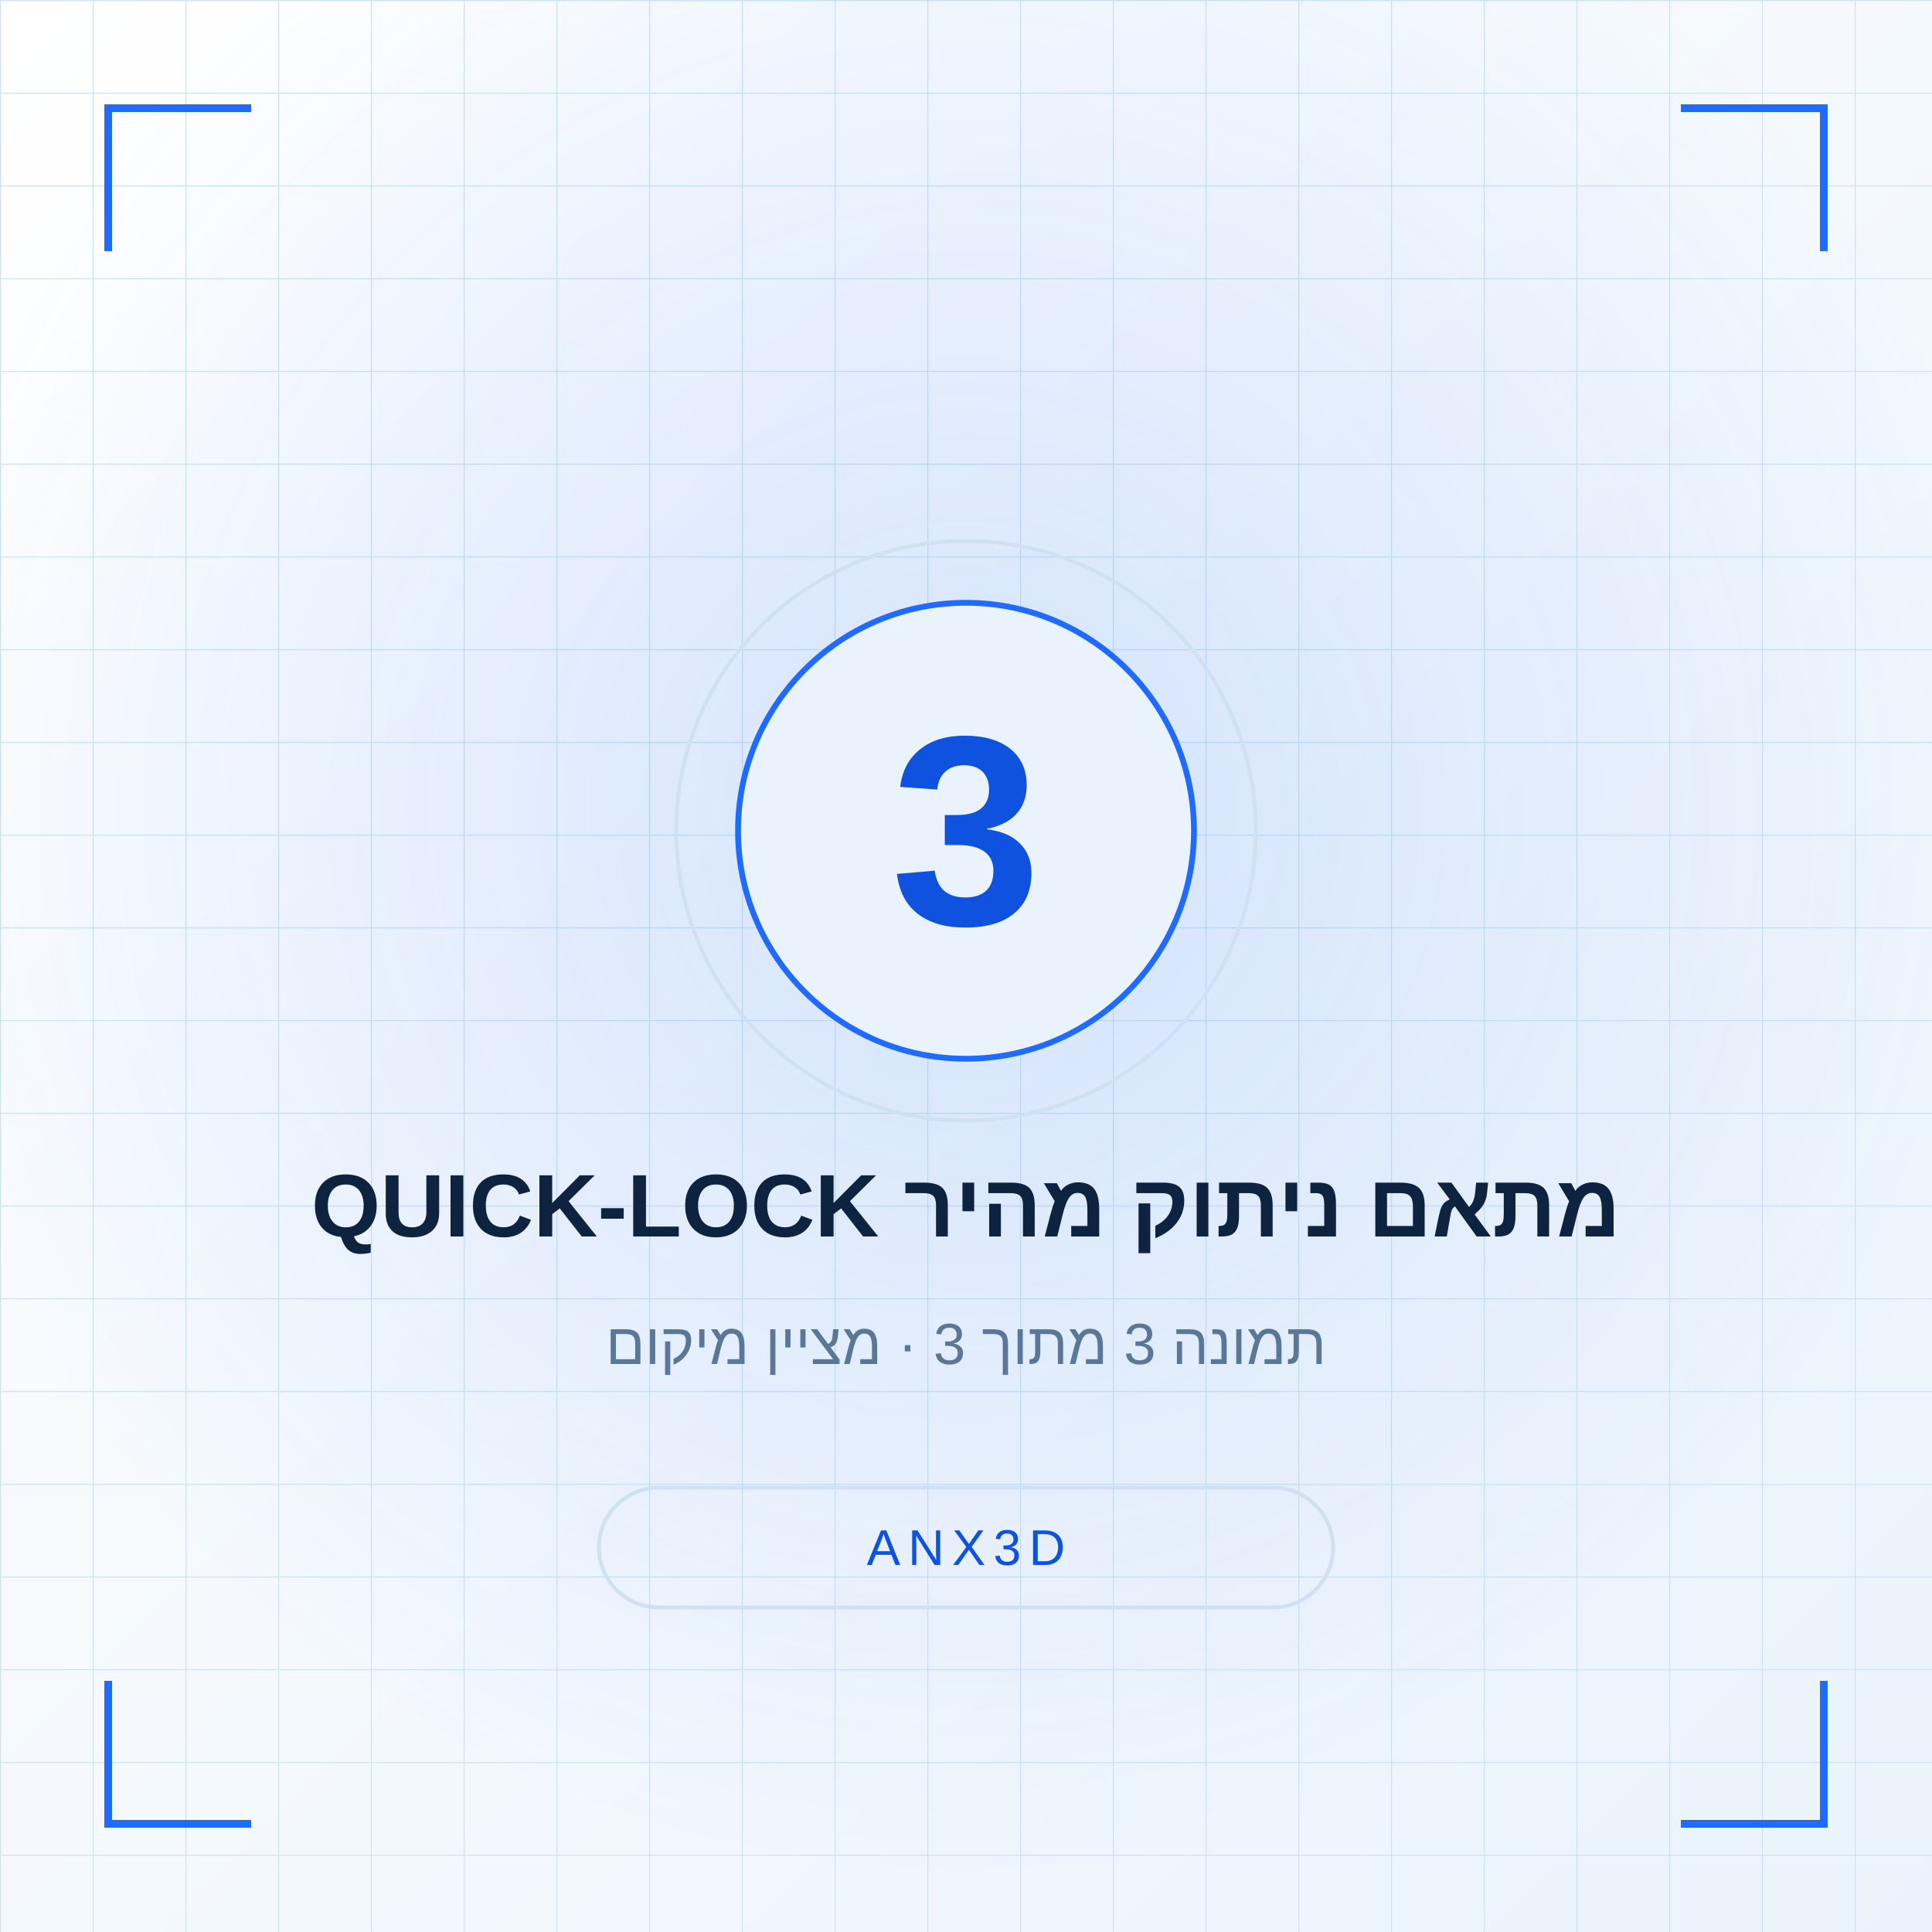
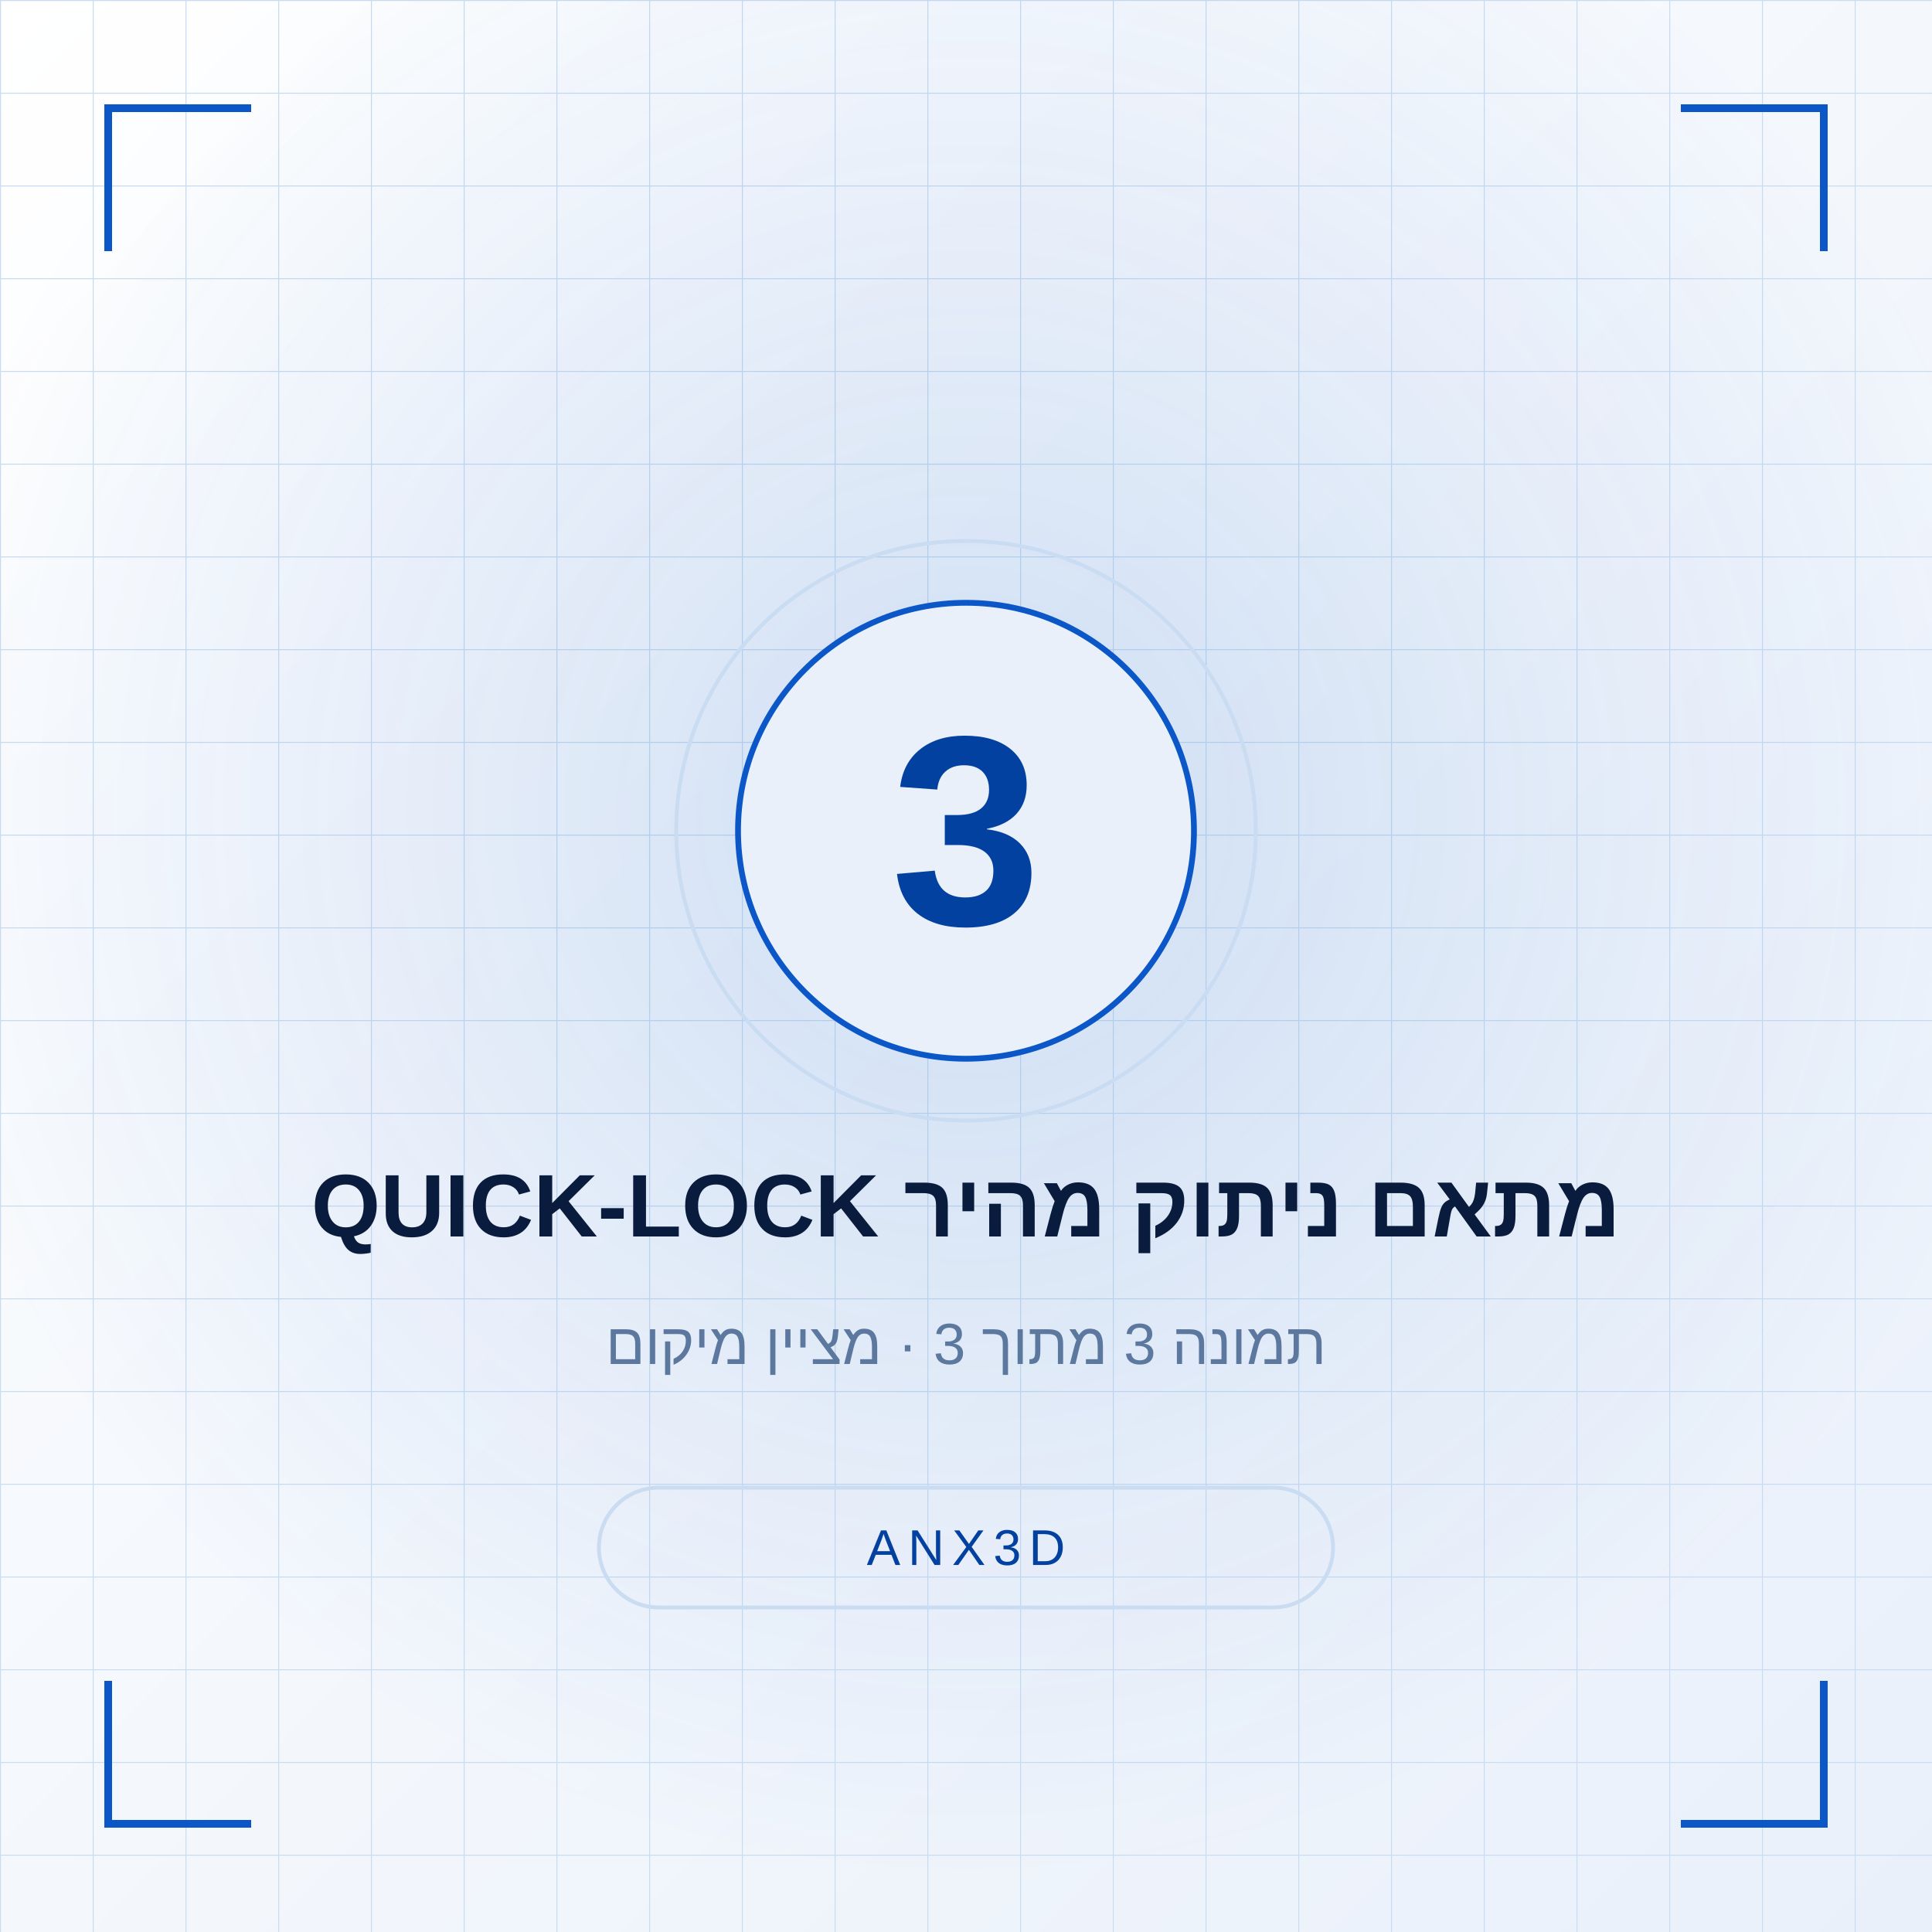
<svg xmlns="http://www.w3.org/2000/svg" width="1000" height="1000" viewBox="0 0 1000 1000" role="img" aria-label="מתאם ניתוק מהיר QUICK-LOCK — תמונה 3 מתוך 3 (מציין מיקום)">
  <defs>
    <linearGradient id="bg" x1="0" y1="0" x2="1" y2="1">
      <stop offset="0%" stop-color="#ffffff" />
-       <stop offset="100%" stop-color="#eaf3fb" />
+       <stop offset="100%" stop-color="#e9f0fa" />
    </linearGradient>
    <pattern id="grid" width="48" height="48" patternUnits="userSpaceOnUse">
-       <path d="M48 0H0V48" fill="none" stroke="#cfe1f2" stroke-width="1" />
+       <path d="M48 0H0V48" fill="none" stroke="#c9dcf1" stroke-width="1" />
    </pattern>
    <radialGradient id="glow" cx="50%" cy="42%" r="55%">
-       <stop offset="0%" stop-color="#1f6bff" stop-opacity="0.16" />
-       <stop offset="100%" stop-color="#1f6bff" stop-opacity="0" />
+       <stop offset="0%" stop-color="#0b57c7" stop-opacity="0.16" />
+       <stop offset="100%" stop-color="#0b57c7" stop-opacity="0" />
    </radialGradient>
  </defs>
  <rect width="1000" height="1000" fill="url(#bg)" />
  <rect width="1000" height="1000" fill="url(#grid)" />
  <rect width="1000" height="1000" fill="url(#glow)" />
-   <path d="M56 128V56h72" fill="none" stroke="#1f6bff" stroke-width="4" stroke-linecap="square" />
-   <path d="M872 56h72v72" fill="none" stroke="#1f6bff" stroke-width="4" stroke-linecap="square" />
-   <path d="M944 872v72h-72" fill="none" stroke="#1f6bff" stroke-width="4" stroke-linecap="square" />
-   <path d="M128 944H56v-72" fill="none" stroke="#1f6bff" stroke-width="4" stroke-linecap="square" />
-   <circle cx="500" cy="430" r="150" fill="none" stroke="#cfe1f2" stroke-width="2" />
-   <circle cx="500" cy="430" r="118" fill="#eaf3fb" stroke="#1f6bff" stroke-width="3" />
-   <text x="500" y="430" text-anchor="middle" dominant-baseline="central" font-family="Heebo, Arial, sans-serif" font-size="140" font-weight="700" fill="#0f52e0">3</text>
-   <text x="500" y="640" text-anchor="middle" direction="rtl" font-family="Heebo, Arial, sans-serif" font-size="46" font-weight="700" fill="#0d2340">מתאם ניתוק מהיר QUICK-LOCK</text>
-   <text x="500" y="706" text-anchor="middle" direction="rtl" font-family="Heebo, Arial, sans-serif" font-size="30" fill="#5b7797">תמונה 3 מתוך 3 · מציין מיקום</text>
-   <rect x="310" y="770" width="380" height="62" rx="31" fill="none" stroke="#cfe1f2" stroke-width="2" />
-   <text x="500" y="801" text-anchor="middle" dominant-baseline="central" font-family="Heebo, Arial, sans-serif" font-size="26" letter-spacing="4" fill="#0f52e0">ANX3D</text>
+   <path d="M56 128V56h72" fill="none" stroke="#0b57c7" stroke-width="4" stroke-linecap="square" />
+   <path d="M872 56h72v72" fill="none" stroke="#0b57c7" stroke-width="4" stroke-linecap="square" />
+   <path d="M944 872v72h-72" fill="none" stroke="#0b57c7" stroke-width="4" stroke-linecap="square" />
+   <path d="M128 944H56v-72" fill="none" stroke="#0b57c7" stroke-width="4" stroke-linecap="square" />
+   <circle cx="500" cy="430" r="150" fill="none" stroke="#c9dcf1" stroke-width="2" />
+   <circle cx="500" cy="430" r="118" fill="#e9f0fa" stroke="#0b57c7" stroke-width="3" />
+   <text x="500" y="430" text-anchor="middle" dominant-baseline="central" font-family="Heebo, Arial, sans-serif" font-size="140" font-weight="700" fill="#0341a0">3</text>
+   <text x="500" y="640" text-anchor="middle" direction="rtl" font-family="Heebo, Arial, sans-serif" font-size="46" font-weight="700" fill="#0a1c3d">מתאם ניתוק מהיר QUICK-LOCK</text>
+   <text x="500" y="706" text-anchor="middle" direction="rtl" font-family="Heebo, Arial, sans-serif" font-size="30" fill="#5c789e">תמונה 3 מתוך 3 · מציין מיקום</text>
+   <rect x="310" y="770" width="380" height="62" rx="31" fill="none" stroke="#c9dcf1" stroke-width="2" />
+   <text x="500" y="801" text-anchor="middle" dominant-baseline="central" font-family="Heebo, Arial, sans-serif" font-size="26" letter-spacing="4" fill="#0341a0">ANX3D</text>
</svg>
